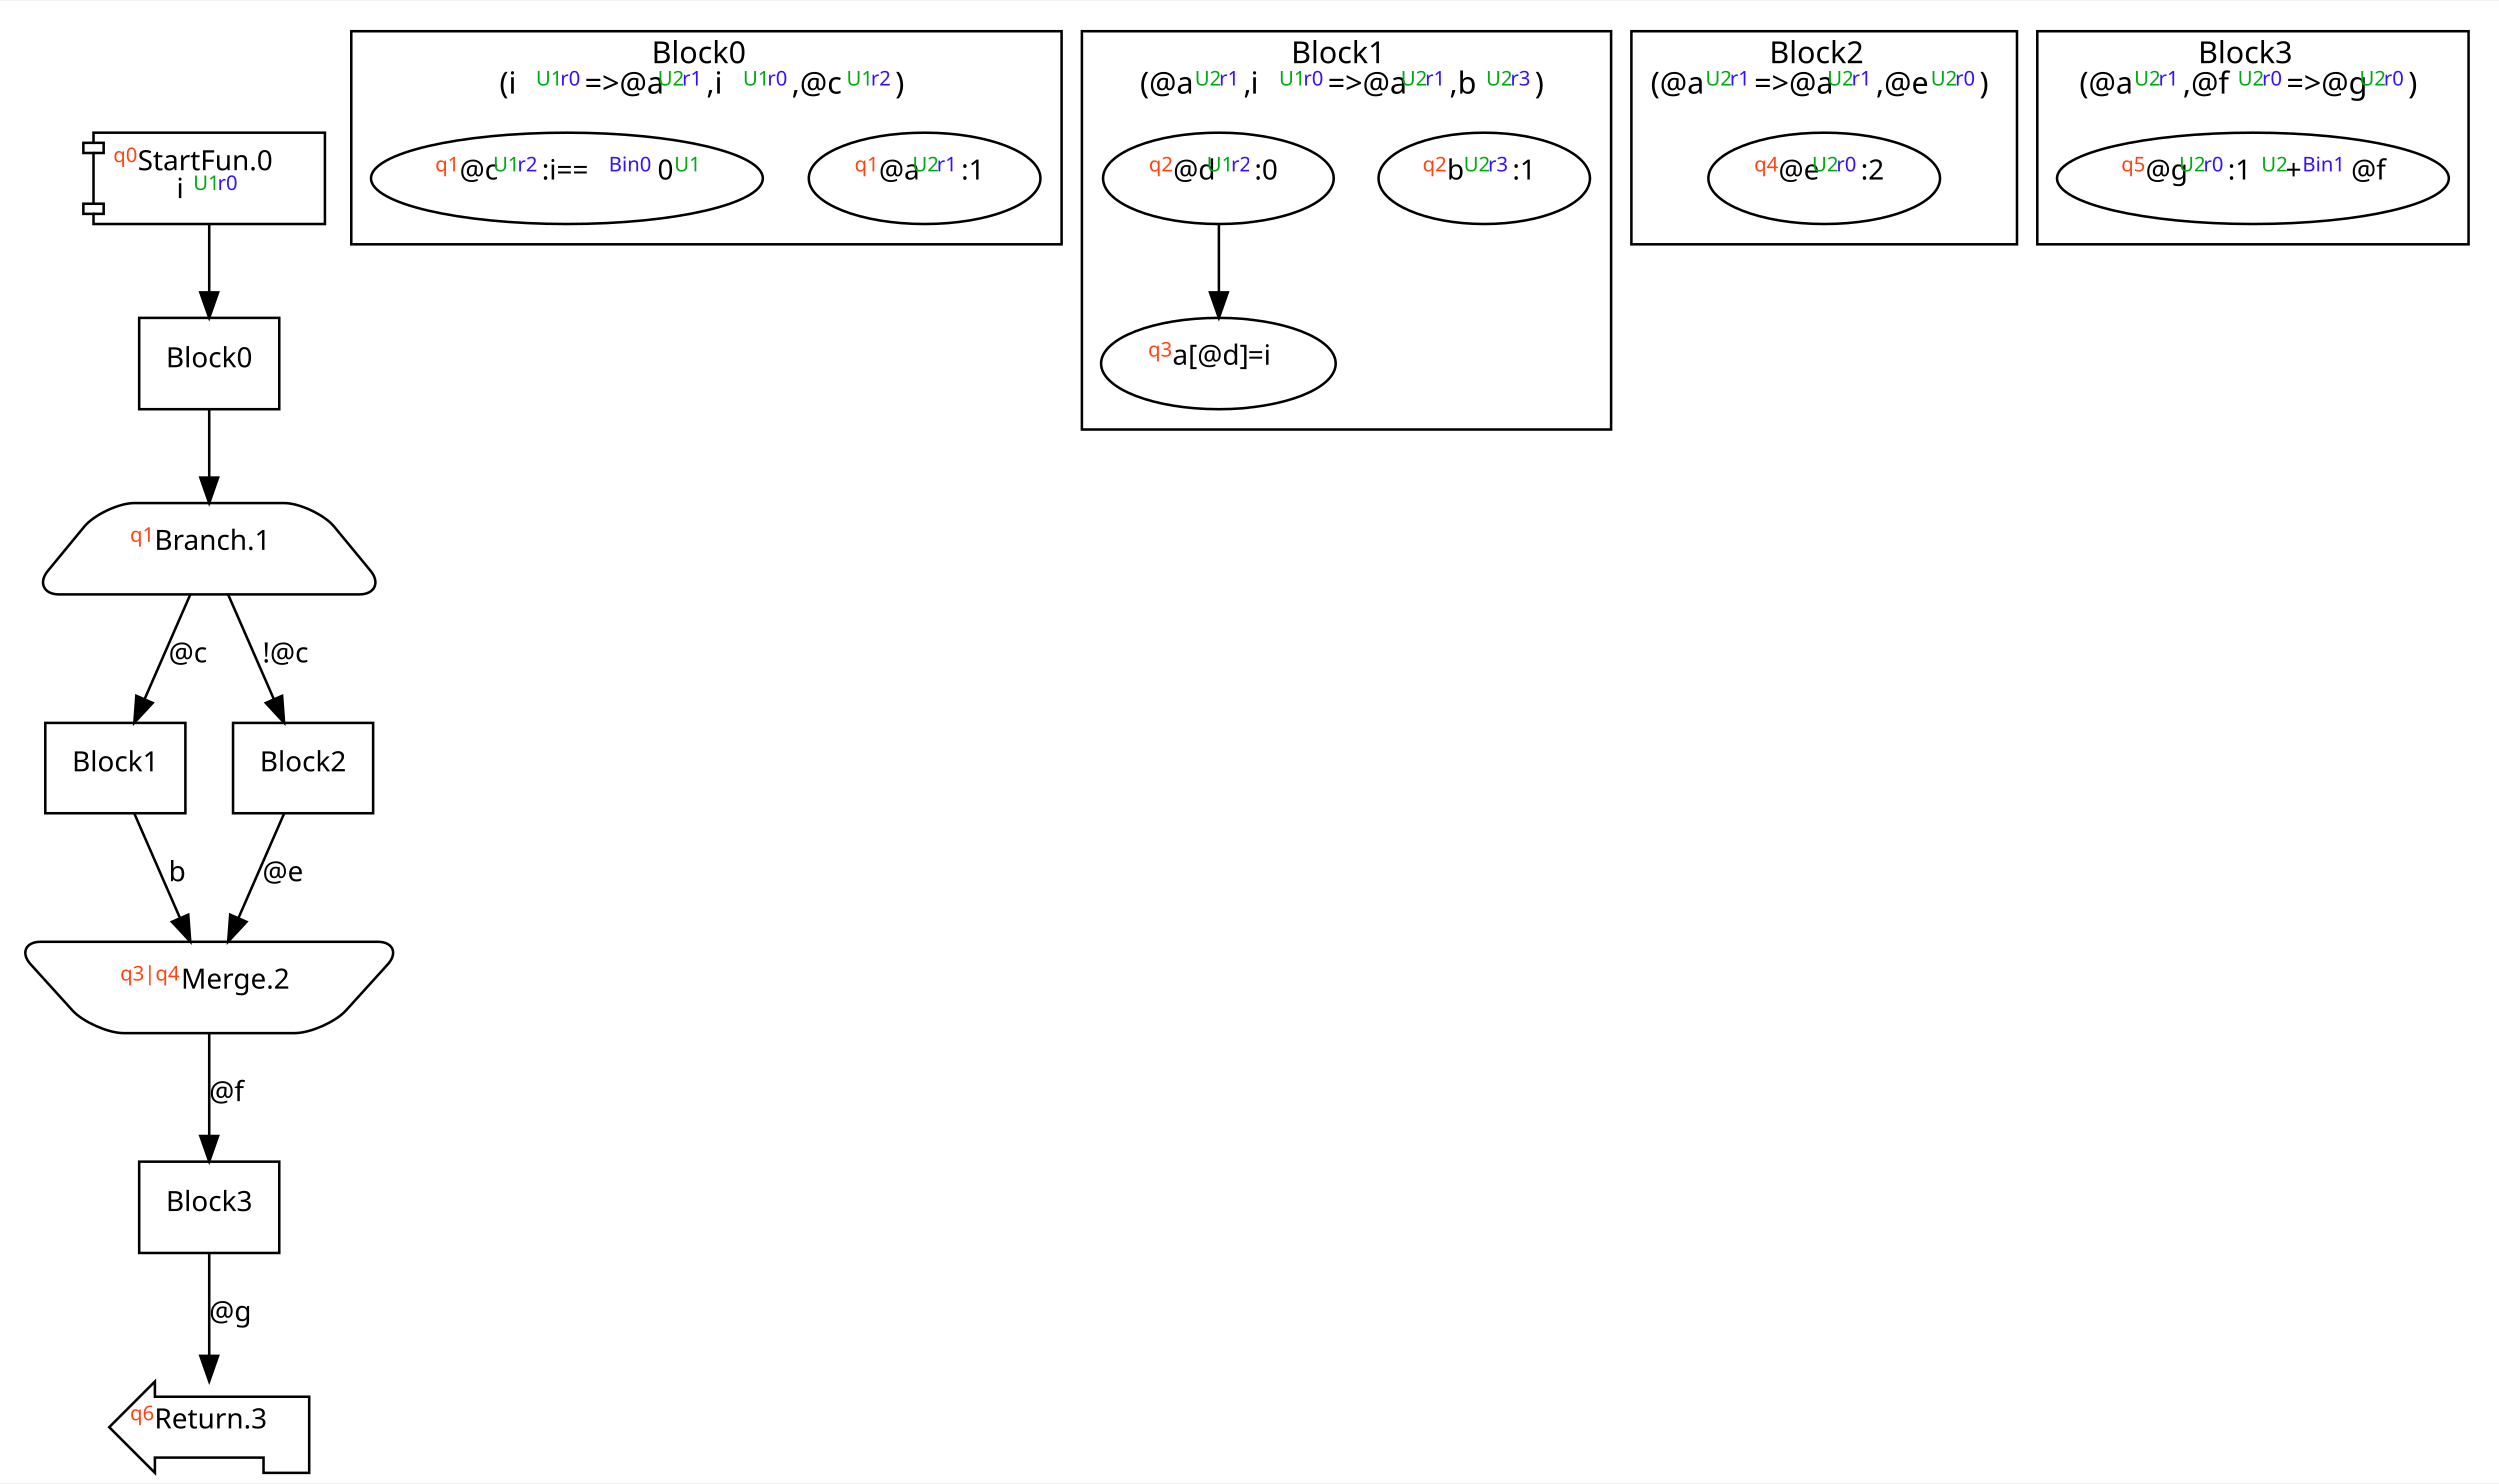
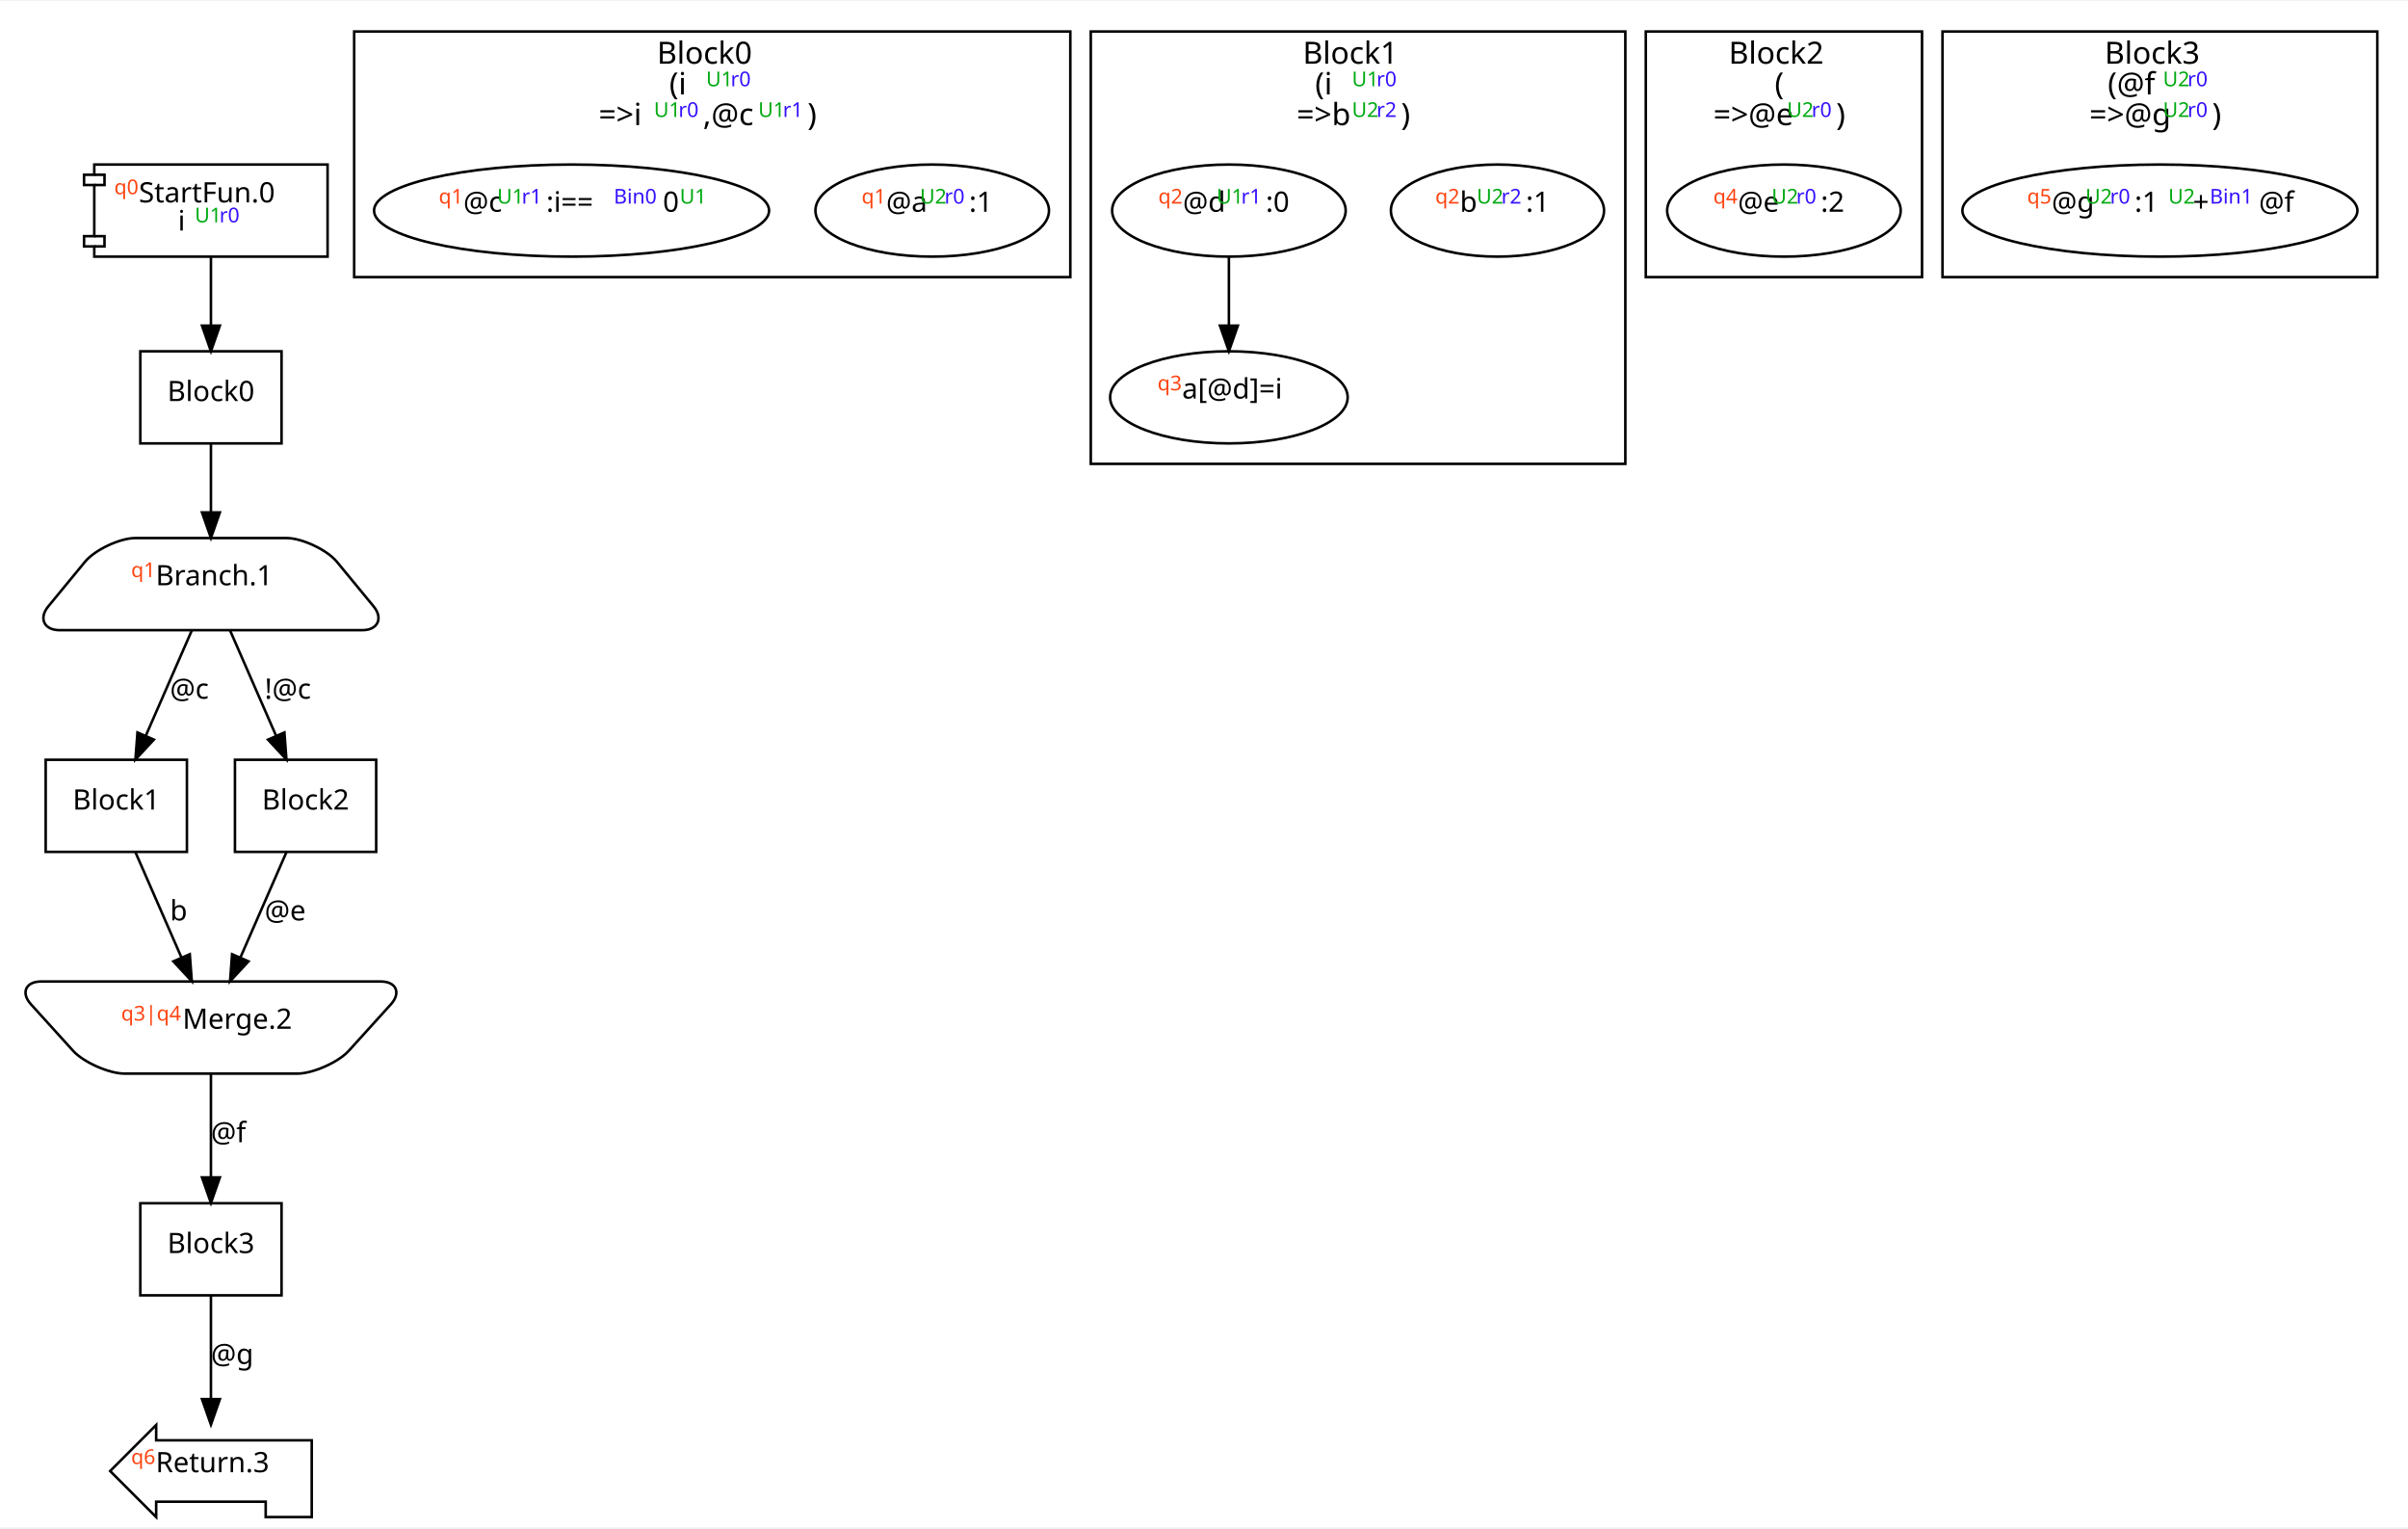
- <svg xmlns="http://www.w3.org/2000/svg" width="985pt" height="585pt" viewBox="0.00 0.00 985.47 584.67">
-   <g id="graph0" class="graph" transform="scale(1 1) rotate(0) translate(4 580.67)">
-     <polygon fill="white" stroke="transparent" points="-4,4 -4,-580.67 981.47,-580.67 981.47,4 -4,4" />
+ <svg xmlns="http://www.w3.org/2000/svg" width="941pt" height="597pt" viewBox="0.00 0.00 941.47 596.67">
+   <g id="graph0" class="graph" transform="scale(1 1) rotate(0) translate(4 592.67)">
+     <polygon fill="white" stroke="transparent" points="-4,4 -4,-592.67 937.47,-592.67 937.47,4 -4,4" />
    <g id="clust1" class="cluster">
-       <polygon fill="none" stroke="black" points="134.47,-484.67 134.47,-568.67 414.47,-568.67 414.47,-484.67 134.47,-484.67" />
-       <text text-anchor="start" x="252.87" y="-556.07" font-family="Monaco" font-size="12.00">Block0</text>
-       <text text-anchor="start" x="192.86" y="-544.07" font-family="Monaco" font-size="12.00">(i</text>
-       <text text-anchor="start" x="207.26" y="-544.07" font-family="Monaco" baseline-shift="super" font-size="8.00" fill="#00aa11">U1</text>
-       <text text-anchor="start" x="216.86" y="-544.07" font-family="Monaco" baseline-shift="super" font-size="8.00" fill="#3311ff">r0</text>
-       <text text-anchor="start" x="226.46" y="-544.07" font-family="Monaco" font-size="12.00">=&gt;@a</text>
-       <text text-anchor="start" x="255.27" y="-544.07" font-family="Monaco" baseline-shift="super" font-size="8.00" fill="#00aa11">U2</text>
-       <text text-anchor="start" x="264.87" y="-544.07" font-family="Monaco" baseline-shift="super" font-size="8.00" fill="#3311ff">r1</text>
-       <text text-anchor="start" x="274.47" y="-544.07" font-family="Monaco" font-size="12.00">,i</text>
-       <text text-anchor="start" x="288.87" y="-544.07" font-family="Monaco" baseline-shift="super" font-size="8.00" fill="#00aa11">U1</text>
-       <text text-anchor="start" x="298.48" y="-544.07" font-family="Monaco" baseline-shift="super" font-size="8.00" fill="#3311ff">r0</text>
-       <text text-anchor="start" x="308.08" y="-544.07" font-family="Monaco" font-size="12.00">,@c</text>
-       <text text-anchor="start" x="329.68" y="-544.07" font-family="Monaco" baseline-shift="super" font-size="8.00" fill="#00aa11">U1</text>
-       <text text-anchor="start" x="339.28" y="-544.07" font-family="Monaco" baseline-shift="super" font-size="8.00" fill="#3311ff">r2</text>
-       <text text-anchor="start" x="348.88" y="-544.07" font-family="Monaco" font-size="12.00">)</text>
+       <polygon fill="none" stroke="black" points="134.47,-484.67 134.47,-580.67 414.47,-580.67 414.47,-484.67 134.47,-484.67" />
+       <text text-anchor="start" x="252.87" y="-568.07" font-family="Monaco" font-size="12.00">Block0</text>
+       <text text-anchor="start" x="257.67" y="-556.07" font-family="Monaco" font-size="12.00">(i</text>
+       <text text-anchor="start" x="272.07" y="-556.07" font-family="Monaco" baseline-shift="super" font-size="8.00" fill="#00aa11">U1</text>
+       <text text-anchor="start" x="281.67" y="-556.07" font-family="Monaco" baseline-shift="super" font-size="8.00" fill="#3311ff">r0</text>
+       <text text-anchor="start" x="230.06" y="-544.07" font-family="Monaco" font-size="12.00">=&gt;i</text>
+       <text text-anchor="start" x="251.67" y="-544.07" font-family="Monaco" baseline-shift="super" font-size="8.00" fill="#00aa11">U1</text>
+       <text text-anchor="start" x="261.27" y="-544.07" font-family="Monaco" baseline-shift="super" font-size="8.00" fill="#3311ff">r0</text>
+       <text text-anchor="start" x="270.87" y="-544.07" font-family="Monaco" font-size="12.00">,@c</text>
+       <text text-anchor="start" x="292.47" y="-544.07" font-family="Monaco" baseline-shift="super" font-size="8.00" fill="#00aa11">U1</text>
+       <text text-anchor="start" x="302.08" y="-544.07" font-family="Monaco" baseline-shift="super" font-size="8.00" fill="#3311ff">r1</text>
+       <text text-anchor="start" x="311.68" y="-544.07" font-family="Monaco" font-size="12.00">)</text>
    </g>
    <g id="clust2" class="cluster">
-       <polygon fill="none" stroke="black" points="422.47,-411.67 422.47,-568.67 631.47,-568.67 631.47,-411.67 422.47,-411.67" />
-       <text text-anchor="start" x="505.37" y="-556.07" font-family="Monaco" font-size="12.00">Block1</text>
-       <text text-anchor="start" x="445.36" y="-544.07" font-family="Monaco" font-size="12.00">(@a</text>
-       <text text-anchor="start" x="466.96" y="-544.07" font-family="Monaco" baseline-shift="super" font-size="8.00" fill="#00aa11">U2</text>
-       <text text-anchor="start" x="476.56" y="-544.07" font-family="Monaco" baseline-shift="super" font-size="8.00" fill="#3311ff">r1</text>
-       <text text-anchor="start" x="486.16" y="-544.07" font-family="Monaco" font-size="12.00">,i</text>
-       <text text-anchor="start" x="500.57" y="-544.07" font-family="Monaco" baseline-shift="super" font-size="8.00" fill="#00aa11">U1</text>
-       <text text-anchor="start" x="510.17" y="-544.07" font-family="Monaco" baseline-shift="super" font-size="8.00" fill="#3311ff">r0</text>
-       <text text-anchor="start" x="519.77" y="-544.07" font-family="Monaco" font-size="12.00">=&gt;@a</text>
-       <text text-anchor="start" x="548.57" y="-544.07" font-family="Monaco" baseline-shift="super" font-size="8.00" fill="#00aa11">U2</text>
-       <text text-anchor="start" x="558.18" y="-544.07" font-family="Monaco" baseline-shift="super" font-size="8.00" fill="#3311ff">r1</text>
-       <text text-anchor="start" x="567.78" y="-544.07" font-family="Monaco" font-size="12.00">,b</text>
-       <text text-anchor="start" x="582.18" y="-544.07" font-family="Monaco" baseline-shift="super" font-size="8.00" fill="#00aa11">U2</text>
-       <text text-anchor="start" x="591.78" y="-544.07" font-family="Monaco" baseline-shift="super" font-size="8.00" fill="#3311ff">r3</text>
-       <text text-anchor="start" x="601.38" y="-544.07" font-family="Monaco" font-size="12.00">)</text>
+       <polygon fill="none" stroke="black" points="422.47,-411.67 422.47,-580.67 631.47,-580.67 631.47,-411.67 422.47,-411.67" />
+       <text text-anchor="start" x="505.37" y="-568.07" font-family="Monaco" font-size="12.00">Block1</text>
+       <text text-anchor="start" x="510.17" y="-556.07" font-family="Monaco" font-size="12.00">(i</text>
+       <text text-anchor="start" x="524.57" y="-556.07" font-family="Monaco" baseline-shift="super" font-size="8.00" fill="#00aa11">U1</text>
+       <text text-anchor="start" x="534.17" y="-556.07" font-family="Monaco" baseline-shift="super" font-size="8.00" fill="#3311ff">r0</text>
+       <text text-anchor="start" x="502.97" y="-544.07" font-family="Monaco" font-size="12.00">=&gt;b</text>
+       <text text-anchor="start" x="524.57" y="-544.07" font-family="Monaco" baseline-shift="super" font-size="8.00" fill="#00aa11">U2</text>
+       <text text-anchor="start" x="534.17" y="-544.07" font-family="Monaco" baseline-shift="super" font-size="8.00" fill="#3311ff">r2</text>
+       <text text-anchor="start" x="543.77" y="-544.07" font-family="Monaco" font-size="12.00">)</text>
    </g>
    <g id="clust3" class="cluster">
-       <polygon fill="none" stroke="black" points="639.47,-484.67 639.47,-568.67 791.47,-568.67 791.47,-484.67 639.47,-484.67" />
-       <text text-anchor="start" x="693.87" y="-556.07" font-family="Monaco" font-size="12.00">Block2</text>
-       <text text-anchor="start" x="647.06" y="-544.07" font-family="Monaco" font-size="12.00">(@a</text>
-       <text text-anchor="start" x="668.66" y="-544.07" font-family="Monaco" baseline-shift="super" font-size="8.00" fill="#00aa11">U2</text>
-       <text text-anchor="start" x="678.27" y="-544.07" font-family="Monaco" baseline-shift="super" font-size="8.00" fill="#3311ff">r1</text>
-       <text text-anchor="start" x="687.87" y="-544.07" font-family="Monaco" font-size="12.00">=&gt;@a</text>
-       <text text-anchor="start" x="716.67" y="-544.07" font-family="Monaco" baseline-shift="super" font-size="8.00" fill="#00aa11">U2</text>
-       <text text-anchor="start" x="726.27" y="-544.07" font-family="Monaco" baseline-shift="super" font-size="8.00" fill="#3311ff">r1</text>
-       <text text-anchor="start" x="735.87" y="-544.07" font-family="Monaco" font-size="12.00">,@e</text>
-       <text text-anchor="start" x="757.48" y="-544.07" font-family="Monaco" baseline-shift="super" font-size="8.00" fill="#00aa11">U2</text>
-       <text text-anchor="start" x="767.08" y="-544.07" font-family="Monaco" baseline-shift="super" font-size="8.00" fill="#3311ff">r0</text>
-       <text text-anchor="start" x="776.68" y="-544.07" font-family="Monaco" font-size="12.00">)</text>
+       <polygon fill="none" stroke="black" points="639.47,-484.67 639.47,-580.67 747.47,-580.67 747.47,-484.67 639.47,-484.67" />
+       <text text-anchor="start" x="671.87" y="-568.07" font-family="Monaco" font-size="12.00">Block2</text>
+       <text text-anchor="start" x="689.87" y="-556.07" font-family="Monaco" font-size="12.00">(</text>
+       <text text-anchor="start" x="665.87" y="-544.07" font-family="Monaco" font-size="12.00">=&gt;@e</text>
+       <text text-anchor="start" x="694.67" y="-544.07" font-family="Monaco" baseline-shift="super" font-size="8.00" fill="#00aa11">U2</text>
+       <text text-anchor="start" x="704.27" y="-544.07" font-family="Monaco" baseline-shift="super" font-size="8.00" fill="#3311ff">r0</text>
+       <text text-anchor="start" x="713.87" y="-544.07" font-family="Monaco" font-size="12.00">)</text>
    </g>
    <g id="clust4" class="cluster">
-       <polygon fill="none" stroke="black" points="799.47,-484.67 799.47,-568.67 969.47,-568.67 969.47,-484.67 799.47,-484.67" />
-       <text text-anchor="start" x="862.87" y="-556.07" font-family="Monaco" font-size="12.00">Block3</text>
-       <text text-anchor="start" x="816.06" y="-544.07" font-family="Monaco" font-size="12.00">(@a</text>
-       <text text-anchor="start" x="837.66" y="-544.07" font-family="Monaco" baseline-shift="super" font-size="8.00" fill="#00aa11">U2</text>
-       <text text-anchor="start" x="847.27" y="-544.07" font-family="Monaco" baseline-shift="super" font-size="8.00" fill="#3311ff">r1</text>
-       <text text-anchor="start" x="856.87" y="-544.07" font-family="Monaco" font-size="12.00">,@f</text>
-       <text text-anchor="start" x="878.47" y="-544.07" font-family="Monaco" baseline-shift="super" font-size="8.00" fill="#00aa11">U2</text>
-       <text text-anchor="start" x="888.07" y="-544.07" font-family="Monaco" baseline-shift="super" font-size="8.00" fill="#3311ff">r0</text>
-       <text text-anchor="start" x="897.67" y="-544.07" font-family="Monaco" font-size="12.00">=&gt;@g</text>
-       <text text-anchor="start" x="926.48" y="-544.07" font-family="Monaco" baseline-shift="super" font-size="8.00" fill="#00aa11">U2</text>
-       <text text-anchor="start" x="936.08" y="-544.07" font-family="Monaco" baseline-shift="super" font-size="8.00" fill="#3311ff">r0</text>
-       <text text-anchor="start" x="945.68" y="-544.07" font-family="Monaco" font-size="12.00">)</text>
+       <polygon fill="none" stroke="black" points="755.47,-484.67 755.47,-580.67 925.47,-580.67 925.47,-484.67 755.47,-484.67" />
+       <text text-anchor="start" x="818.87" y="-568.07" font-family="Monaco" font-size="12.00">Block3</text>
+       <text text-anchor="start" x="820.07" y="-556.07" font-family="Monaco" font-size="12.00">(@f</text>
+       <text text-anchor="start" x="841.67" y="-556.07" font-family="Monaco" baseline-shift="super" font-size="8.00" fill="#00aa11">U2</text>
+       <text text-anchor="start" x="851.27" y="-556.07" font-family="Monaco" baseline-shift="super" font-size="8.00" fill="#3311ff">r0</text>
+       <text text-anchor="start" x="812.87" y="-544.07" font-family="Monaco" font-size="12.00">=&gt;@g</text>
+       <text text-anchor="start" x="841.67" y="-544.07" font-family="Monaco" baseline-shift="super" font-size="8.00" fill="#00aa11">U2</text>
+       <text text-anchor="start" x="851.27" y="-544.07" font-family="Monaco" baseline-shift="super" font-size="8.00" fill="#3311ff">r0</text>
+       <text text-anchor="start" x="860.87" y="-544.07" font-family="Monaco" font-size="12.00">)</text>
    </g>
    <g id="node1" class="node">
      <polygon fill="none" stroke="black" points="124.08,-528.67 32.86,-528.67 32.86,-524.67 28.86,-524.67 28.86,-520.67 32.86,-520.67 32.86,-500.67 28.86,-500.67 28.86,-496.67 32.86,-496.67 32.86,-492.67 124.08,-492.67 124.08,-528.67" />
      <polyline fill="none" stroke="black" points="32.86,-524.67 36.86,-524.67 36.86,-520.67 32.86,-520.67 " />
      <polyline fill="none" stroke="black" points="32.86,-500.67 36.86,-500.67 36.86,-496.67 32.86,-496.67 " />
      <text text-anchor="start" x="40.66" y="-513.87" font-family="Monaco" baseline-shift="super" font-size="8.00" fill="#ff4411">q0</text>
      <text text-anchor="start" x="50.27" y="-513.87" font-family="Monaco" font-size="11.00">StartFun.0</text>
      <text text-anchor="start" x="65.57" y="-502.87" font-family="Monaco" font-size="11.00">i</text>
      <text text-anchor="start" x="72.17" y="-502.87" font-family="Monaco" baseline-shift="super" font-size="8.00" fill="#00aa11">U1</text>
      <text text-anchor="start" x="81.77" y="-502.87" font-family="Monaco" baseline-shift="super" font-size="8.00" fill="#3311ff">r0</text>
    </g>
    <g id="node2" class="node">
      <polygon fill="none" stroke="black" points="106.08,-455.67 50.86,-455.67 50.86,-419.67 106.08,-419.67 106.08,-455.67" />
      <text text-anchor="middle" x="78.47" y="-436.21" font-family="Monaco" font-size="11.00">Block0</text>
    </g>
    <g id="edge1" class="edge">
      <path fill="none" stroke="black" d="M78.47,-492.49C78.47,-484.46 78.47,-474.72 78.47,-465.74" />
      <polygon fill="black" stroke="black" points="81.97,-465.7 78.47,-455.7 74.97,-465.7 81.97,-465.7" />
    </g>
    <g id="node3" class="node">
      <path fill="none" stroke="black" d="M108.08,-382.67C108.08,-382.67 48.87,-382.67 48.87,-382.67 42.87,-382.67 33.05,-378.04 29.24,-373.41 29.24,-373.41 14.86,-355.94 14.86,-355.94 11.04,-351.31 13.23,-346.67 19.23,-346.67 19.23,-346.67 137.71,-346.67 137.71,-346.67 143.71,-346.67 145.9,-351.31 142.09,-355.94 142.09,-355.94 127.7,-373.41 127.7,-373.41 123.89,-378.04 114.08,-382.67 108.08,-382.67" />
      <text text-anchor="start" x="47.27" y="-364.21" font-family="Monaco" baseline-shift="super" font-size="8.00" fill="#ff4411">q1</text>
      <text text-anchor="start" x="56.87" y="-364.21" font-family="Monaco" font-size="11.00">Branch.1</text>
    </g>
    <g id="edge2" class="edge">
      <path fill="none" stroke="black" d="M78.47,-419.49C78.47,-411.46 78.47,-401.72 78.47,-392.74" />
      <polygon fill="black" stroke="black" points="81.97,-392.7 78.47,-382.7 74.97,-392.7 81.97,-392.7" />
    </g>
    <g id="node4" class="node">
      <polygon fill="none" stroke="black" points="69.08,-296.01 13.86,-296.01 13.86,-260.01 69.08,-260.01 69.08,-296.01" />
      <text text-anchor="middle" x="41.47" y="-276.54" font-family="Monaco" font-size="11.00">Block1</text>
    </g>
    <g id="edge3" class="edge">
      <path fill="none" stroke="black" d="M70.98,-346.54C65.82,-334.72 58.85,-318.78 52.98,-305.35" />
      <polygon fill="black" stroke="black" points="56.16,-303.88 48.95,-296.11 49.74,-306.68 56.16,-303.88" />
      <text text-anchor="start" x="62.47" y="-319.87" font-family="Monaco" font-size="11.00">@c</text>
    </g>
    <g id="node5" class="node">
      <polygon fill="none" stroke="black" points="143.08,-296.01 87.86,-296.01 87.86,-260.01 143.08,-260.01 143.08,-296.01" />
      <text text-anchor="middle" x="115.47" y="-276.54" font-family="Monaco" font-size="11.00">Block2</text>
    </g>
    <g id="edge4" class="edge">
      <path fill="none" stroke="black" d="M85.96,-346.54C91.12,-334.72 98.09,-318.78 103.96,-305.35" />
      <polygon fill="black" stroke="black" points="107.2,-306.68 107.99,-296.11 100.78,-303.88 107.2,-306.68" />
      <text text-anchor="start" x="99.47" y="-319.87" font-family="Monaco" font-size="11.00">!@c</text>
    </g>
    <g id="node6" class="node">
      <path fill="none" stroke="black" d="M44.66,-173.34C44.66,-173.34 112.28,-173.34 112.28,-173.34 118.28,-173.34 128.31,-177.78 132.34,-182.23 132.34,-182.23 148.85,-200.45 148.85,-200.45 152.88,-204.89 150.91,-209.34 144.91,-209.34 144.91,-209.34 12.03,-209.34 12.03,-209.34 6.03,-209.34 4.06,-204.89 8.09,-200.45 8.09,-200.45 24.6,-182.23 24.6,-182.23 28.63,-177.78 38.66,-173.34 44.66,-173.34" />
      <text text-anchor="start" x="43.37" y="-190.87" font-family="Monaco" baseline-shift="super" font-size="8.00" fill="#ff4411">q3|q4</text>
      <text text-anchor="start" x="67.37" y="-190.87" font-family="Monaco" font-size="11.00">Merge.2</text>
    </g>
    <g id="edge5" class="edge">
      <path fill="none" stroke="black" d="M48.96,-259.87C54.12,-248.05 61.09,-232.11 66.96,-218.68" />
      <polygon fill="black" stroke="black" points="70.2,-220.01 70.99,-209.45 63.78,-217.21 70.2,-220.01" />
      <text text-anchor="start" x="62.47" y="-233.21" font-family="Monaco" font-size="11.00">b</text>
    </g>
    <g id="edge6" class="edge">
      <path fill="none" stroke="black" d="M107.98,-259.87C102.82,-248.05 95.85,-232.11 89.98,-218.68" />
      <polygon fill="black" stroke="black" points="93.16,-217.21 85.95,-209.45 86.74,-220.01 93.16,-217.21" />
      <text text-anchor="start" x="99.47" y="-233.21" font-family="Monaco" font-size="11.00">@e</text>
    </g>
    <g id="node7" class="node">
      <polygon fill="none" stroke="black" points="106.08,-122.67 50.86,-122.67 50.86,-86.67 106.08,-86.67 106.08,-122.67" />
      <text text-anchor="middle" x="78.47" y="-103.2" font-family="Monaco" font-size="11.00">Block3</text>
    </g>
    <g id="edge7" class="edge">
      <path fill="none" stroke="black" d="M78.47,-173.2C78.47,-161.61 78.47,-146.06 78.47,-132.8" />
      <polygon fill="black" stroke="black" points="81.97,-132.78 78.47,-122.78 74.97,-132.78 81.97,-132.78" />
      <text text-anchor="start" x="78.47" y="-146.54" font-family="Monaco" font-size="11.00">@f</text>
    </g>
    <g id="node8" class="node">
      <polygon fill="none" stroke="black" points="117.88,-30 57.06,-30 57.06,-36 39.06,-18 57.06,0 57.06,-6 99.88,-6 99.88,0 117.88,0 117.88,-30" />
      <text text-anchor="start" x="47.27" y="-17.53" font-family="Monaco" baseline-shift="super" font-size="8.00" fill="#ff4411">q6</text>
      <text text-anchor="start" x="56.87" y="-17.53" font-family="Monaco" font-size="11.00">Return.3</text>
    </g>
    <g id="edge8" class="edge">
      <path fill="none" stroke="black" d="M78.47,-86.53C78.47,-74.94 78.47,-59.39 78.47,-46.13" />
      <polygon fill="black" stroke="black" points="81.97,-46.11 78.47,-36.11 74.97,-46.11 81.97,-46.11" />
      <text text-anchor="start" x="78.47" y="-59.87" font-family="Monaco" font-size="11.00">@g</text>
    </g>
    <g id="node9" class="node">
      <ellipse fill="none" stroke="black" cx="360.47" cy="-510.67" rx="45.66" ry="18" />
      <text text-anchor="start" x="332.87" y="-510.21" font-family="Monaco" baseline-shift="super" font-size="8.00" fill="#ff4411">q1</text>
      <text text-anchor="start" x="342.47" y="-510.21" font-family="Monaco" font-size="11.00">@a</text>
      <text text-anchor="start" x="355.67" y="-510.21" font-family="Monaco" baseline-shift="super" font-size="8.00" fill="#00aa11">U2</text>
-       <text text-anchor="start" x="365.27" y="-510.21" font-family="Monaco" baseline-shift="super" font-size="8.00" fill="#3311ff">r1</text>
+       <text text-anchor="start" x="365.27" y="-510.21" font-family="Monaco" baseline-shift="super" font-size="8.00" fill="#3311ff">r0</text>
      <text text-anchor="start" x="374.87" y="-510.21" font-family="Monaco" font-size="11.00">:1</text>
    </g>
    <g id="node10" class="node">
      <ellipse fill="none" stroke="black" cx="219.47" cy="-510.67" rx="77.23" ry="18" />
      <text text-anchor="start" x="167.56" y="-510.21" font-family="Monaco" baseline-shift="super" font-size="8.00" fill="#ff4411">q1</text>
      <text text-anchor="start" x="177.16" y="-510.21" font-family="Monaco" font-size="11.00">@c</text>
      <text text-anchor="start" x="190.37" y="-510.21" font-family="Monaco" baseline-shift="super" font-size="8.00" fill="#00aa11">U1</text>
-       <text text-anchor="start" x="199.97" y="-510.21" font-family="Monaco" baseline-shift="super" font-size="8.00" fill="#3311ff">r2</text>
+       <text text-anchor="start" x="199.97" y="-510.21" font-family="Monaco" baseline-shift="super" font-size="8.00" fill="#3311ff">r1</text>
      <text text-anchor="start" x="209.57" y="-510.21" font-family="Monaco" font-size="11.00">:i==</text>
      <text text-anchor="start" x="235.97" y="-510.21" font-family="Monaco" baseline-shift="super" font-size="8.00" fill="#3311ff">Bin0</text>
      <text text-anchor="start" x="255.18" y="-510.21" font-family="Monaco" font-size="11.00">0</text>
      <text text-anchor="start" x="261.78" y="-510.21" font-family="Monaco" baseline-shift="super" font-size="8.00" fill="#00aa11">U1</text>
    </g>
    <g id="node11" class="node">
      <ellipse fill="none" stroke="black" cx="581.47" cy="-510.67" rx="41.67" ry="18" />
      <text text-anchor="start" x="557.17" y="-510.21" font-family="Monaco" baseline-shift="super" font-size="8.00" fill="#ff4411">q2</text>
      <text text-anchor="start" x="566.77" y="-510.21" font-family="Monaco" font-size="11.00">b</text>
      <text text-anchor="start" x="573.37" y="-510.21" font-family="Monaco" baseline-shift="super" font-size="8.00" fill="#00aa11">U2</text>
-       <text text-anchor="start" x="582.97" y="-510.21" font-family="Monaco" baseline-shift="super" font-size="8.00" fill="#3311ff">r3</text>
+       <text text-anchor="start" x="582.97" y="-510.21" font-family="Monaco" baseline-shift="super" font-size="8.00" fill="#3311ff">r2</text>
      <text text-anchor="start" x="592.57" y="-510.21" font-family="Monaco" font-size="11.00">:1</text>
    </g>
    <g id="node12" class="node">
      <ellipse fill="none" stroke="black" cx="476.47" cy="-510.67" rx="45.66" ry="18" />
      <text text-anchor="start" x="448.87" y="-510.21" font-family="Monaco" baseline-shift="super" font-size="8.00" fill="#ff4411">q2</text>
      <text text-anchor="start" x="458.47" y="-510.21" font-family="Monaco" font-size="11.00">@d</text>
      <text text-anchor="start" x="471.67" y="-510.21" font-family="Monaco" baseline-shift="super" font-size="8.00" fill="#00aa11">U1</text>
-       <text text-anchor="start" x="481.27" y="-510.21" font-family="Monaco" baseline-shift="super" font-size="8.00" fill="#3311ff">r2</text>
+       <text text-anchor="start" x="481.27" y="-510.21" font-family="Monaco" baseline-shift="super" font-size="8.00" fill="#3311ff">r1</text>
      <text text-anchor="start" x="490.87" y="-510.21" font-family="Monaco" font-size="11.00">:0</text>
    </g>
    <g id="node13" class="node">
      <ellipse fill="none" stroke="black" cx="476.47" cy="-437.67" rx="46.44" ry="18" />
      <text text-anchor="start" x="448.57" y="-437.21" font-family="Monaco" baseline-shift="super" font-size="8.00" fill="#ff4411">q3</text>
      <text text-anchor="start" x="458.17" y="-437.21" font-family="Monaco" font-size="11.00">a[@d]=i</text>
    </g>
    <g id="edge9" class="edge">
      <path fill="none" stroke="black" d="M476.47,-492.49C476.47,-484.46 476.47,-474.72 476.47,-465.74" />
      <polygon fill="black" stroke="black" points="479.97,-465.7 476.47,-455.7 472.97,-465.7 479.97,-465.7" />
    </g>
    <g id="node14" class="node">
-       <ellipse fill="none" stroke="black" cx="715.47" cy="-510.67" rx="45.66" ry="18" />
-       <text text-anchor="start" x="687.87" y="-510.21" font-family="Monaco" baseline-shift="super" font-size="8.00" fill="#ff4411">q4</text>
-       <text text-anchor="start" x="697.47" y="-510.21" font-family="Monaco" font-size="11.00">@e</text>
-       <text text-anchor="start" x="710.67" y="-510.21" font-family="Monaco" baseline-shift="super" font-size="8.00" fill="#00aa11">U2</text>
-       <text text-anchor="start" x="720.27" y="-510.21" font-family="Monaco" baseline-shift="super" font-size="8.00" fill="#3311ff">r0</text>
-       <text text-anchor="start" x="729.87" y="-510.21" font-family="Monaco" font-size="11.00">:2</text>
+       <ellipse fill="none" stroke="black" cx="693.47" cy="-510.67" rx="45.66" ry="18" />
+       <text text-anchor="start" x="665.87" y="-510.21" font-family="Monaco" baseline-shift="super" font-size="8.00" fill="#ff4411">q4</text>
+       <text text-anchor="start" x="675.47" y="-510.21" font-family="Monaco" font-size="11.00">@e</text>
+       <text text-anchor="start" x="688.67" y="-510.21" font-family="Monaco" baseline-shift="super" font-size="8.00" fill="#00aa11">U2</text>
+       <text text-anchor="start" x="698.27" y="-510.21" font-family="Monaco" baseline-shift="super" font-size="8.00" fill="#3311ff">r0</text>
+       <text text-anchor="start" x="707.87" y="-510.21" font-family="Monaco" font-size="11.00">:2</text>
    </g>
    <g id="node15" class="node">
-       <ellipse fill="none" stroke="black" cx="884.47" cy="-510.67" rx="77.23" ry="18" />
-       <text text-anchor="start" x="832.56" y="-510.21" font-family="Monaco" baseline-shift="super" font-size="8.00" fill="#ff4411">q5</text>
-       <text text-anchor="start" x="842.16" y="-510.21" font-family="Monaco" font-size="11.00">@g</text>
-       <text text-anchor="start" x="855.37" y="-510.21" font-family="Monaco" baseline-shift="super" font-size="8.00" fill="#00aa11">U2</text>
-       <text text-anchor="start" x="864.97" y="-510.21" font-family="Monaco" baseline-shift="super" font-size="8.00" fill="#3311ff">r0</text>
-       <text text-anchor="start" x="874.57" y="-510.21" font-family="Monaco" font-size="11.00">:1</text>
-       <text text-anchor="start" x="887.77" y="-510.21" font-family="Monaco" baseline-shift="super" font-size="8.00" fill="#00aa11">U2</text>
-       <text text-anchor="start" x="897.37" y="-510.21" font-family="Monaco" font-size="11.00">+</text>
-       <text text-anchor="start" x="903.97" y="-510.21" font-family="Monaco" baseline-shift="super" font-size="8.00" fill="#3311ff">Bin1</text>
-       <text text-anchor="start" x="923.18" y="-510.21" font-family="Monaco" font-size="11.00">@f</text>
+       <ellipse fill="none" stroke="black" cx="840.47" cy="-510.67" rx="77.23" ry="18" />
+       <text text-anchor="start" x="788.56" y="-510.21" font-family="Monaco" baseline-shift="super" font-size="8.00" fill="#ff4411">q5</text>
+       <text text-anchor="start" x="798.16" y="-510.21" font-family="Monaco" font-size="11.00">@g</text>
+       <text text-anchor="start" x="811.37" y="-510.21" font-family="Monaco" baseline-shift="super" font-size="8.00" fill="#00aa11">U2</text>
+       <text text-anchor="start" x="820.97" y="-510.21" font-family="Monaco" baseline-shift="super" font-size="8.00" fill="#3311ff">r0</text>
+       <text text-anchor="start" x="830.57" y="-510.21" font-family="Monaco" font-size="11.00">:1</text>
+       <text text-anchor="start" x="843.77" y="-510.21" font-family="Monaco" baseline-shift="super" font-size="8.00" fill="#00aa11">U2</text>
+       <text text-anchor="start" x="853.37" y="-510.21" font-family="Monaco" font-size="11.00">+</text>
+       <text text-anchor="start" x="859.97" y="-510.21" font-family="Monaco" baseline-shift="super" font-size="8.00" fill="#3311ff">Bin1</text>
+       <text text-anchor="start" x="879.18" y="-510.21" font-family="Monaco" font-size="11.00">@f</text>
    </g>
  </g>
</svg>
